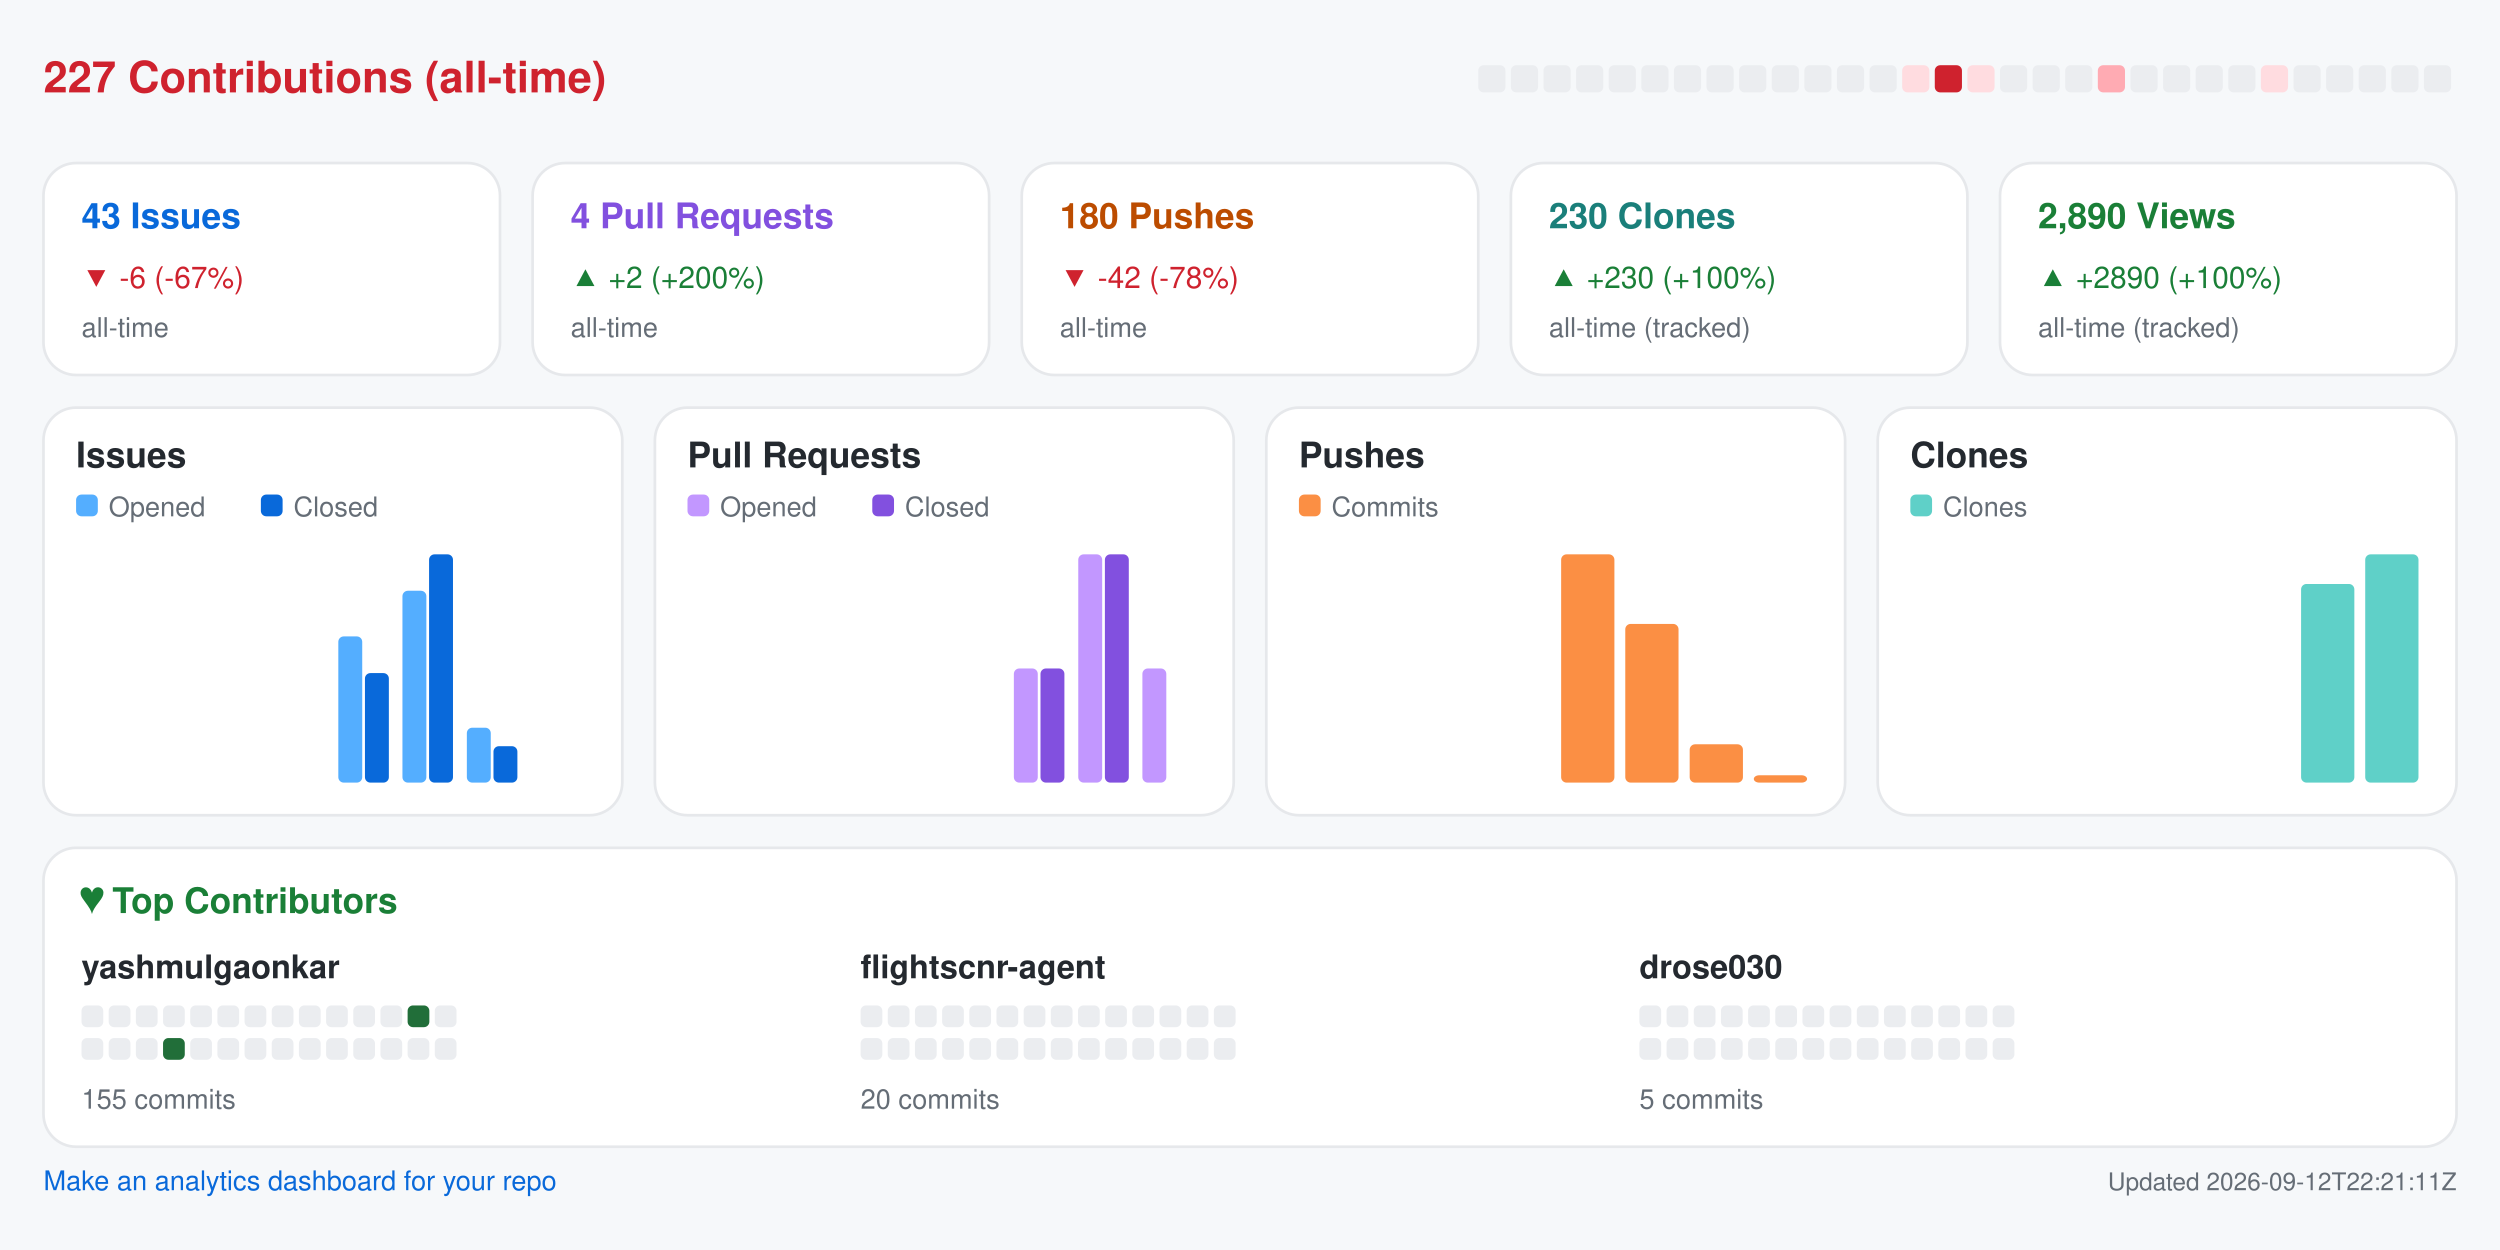
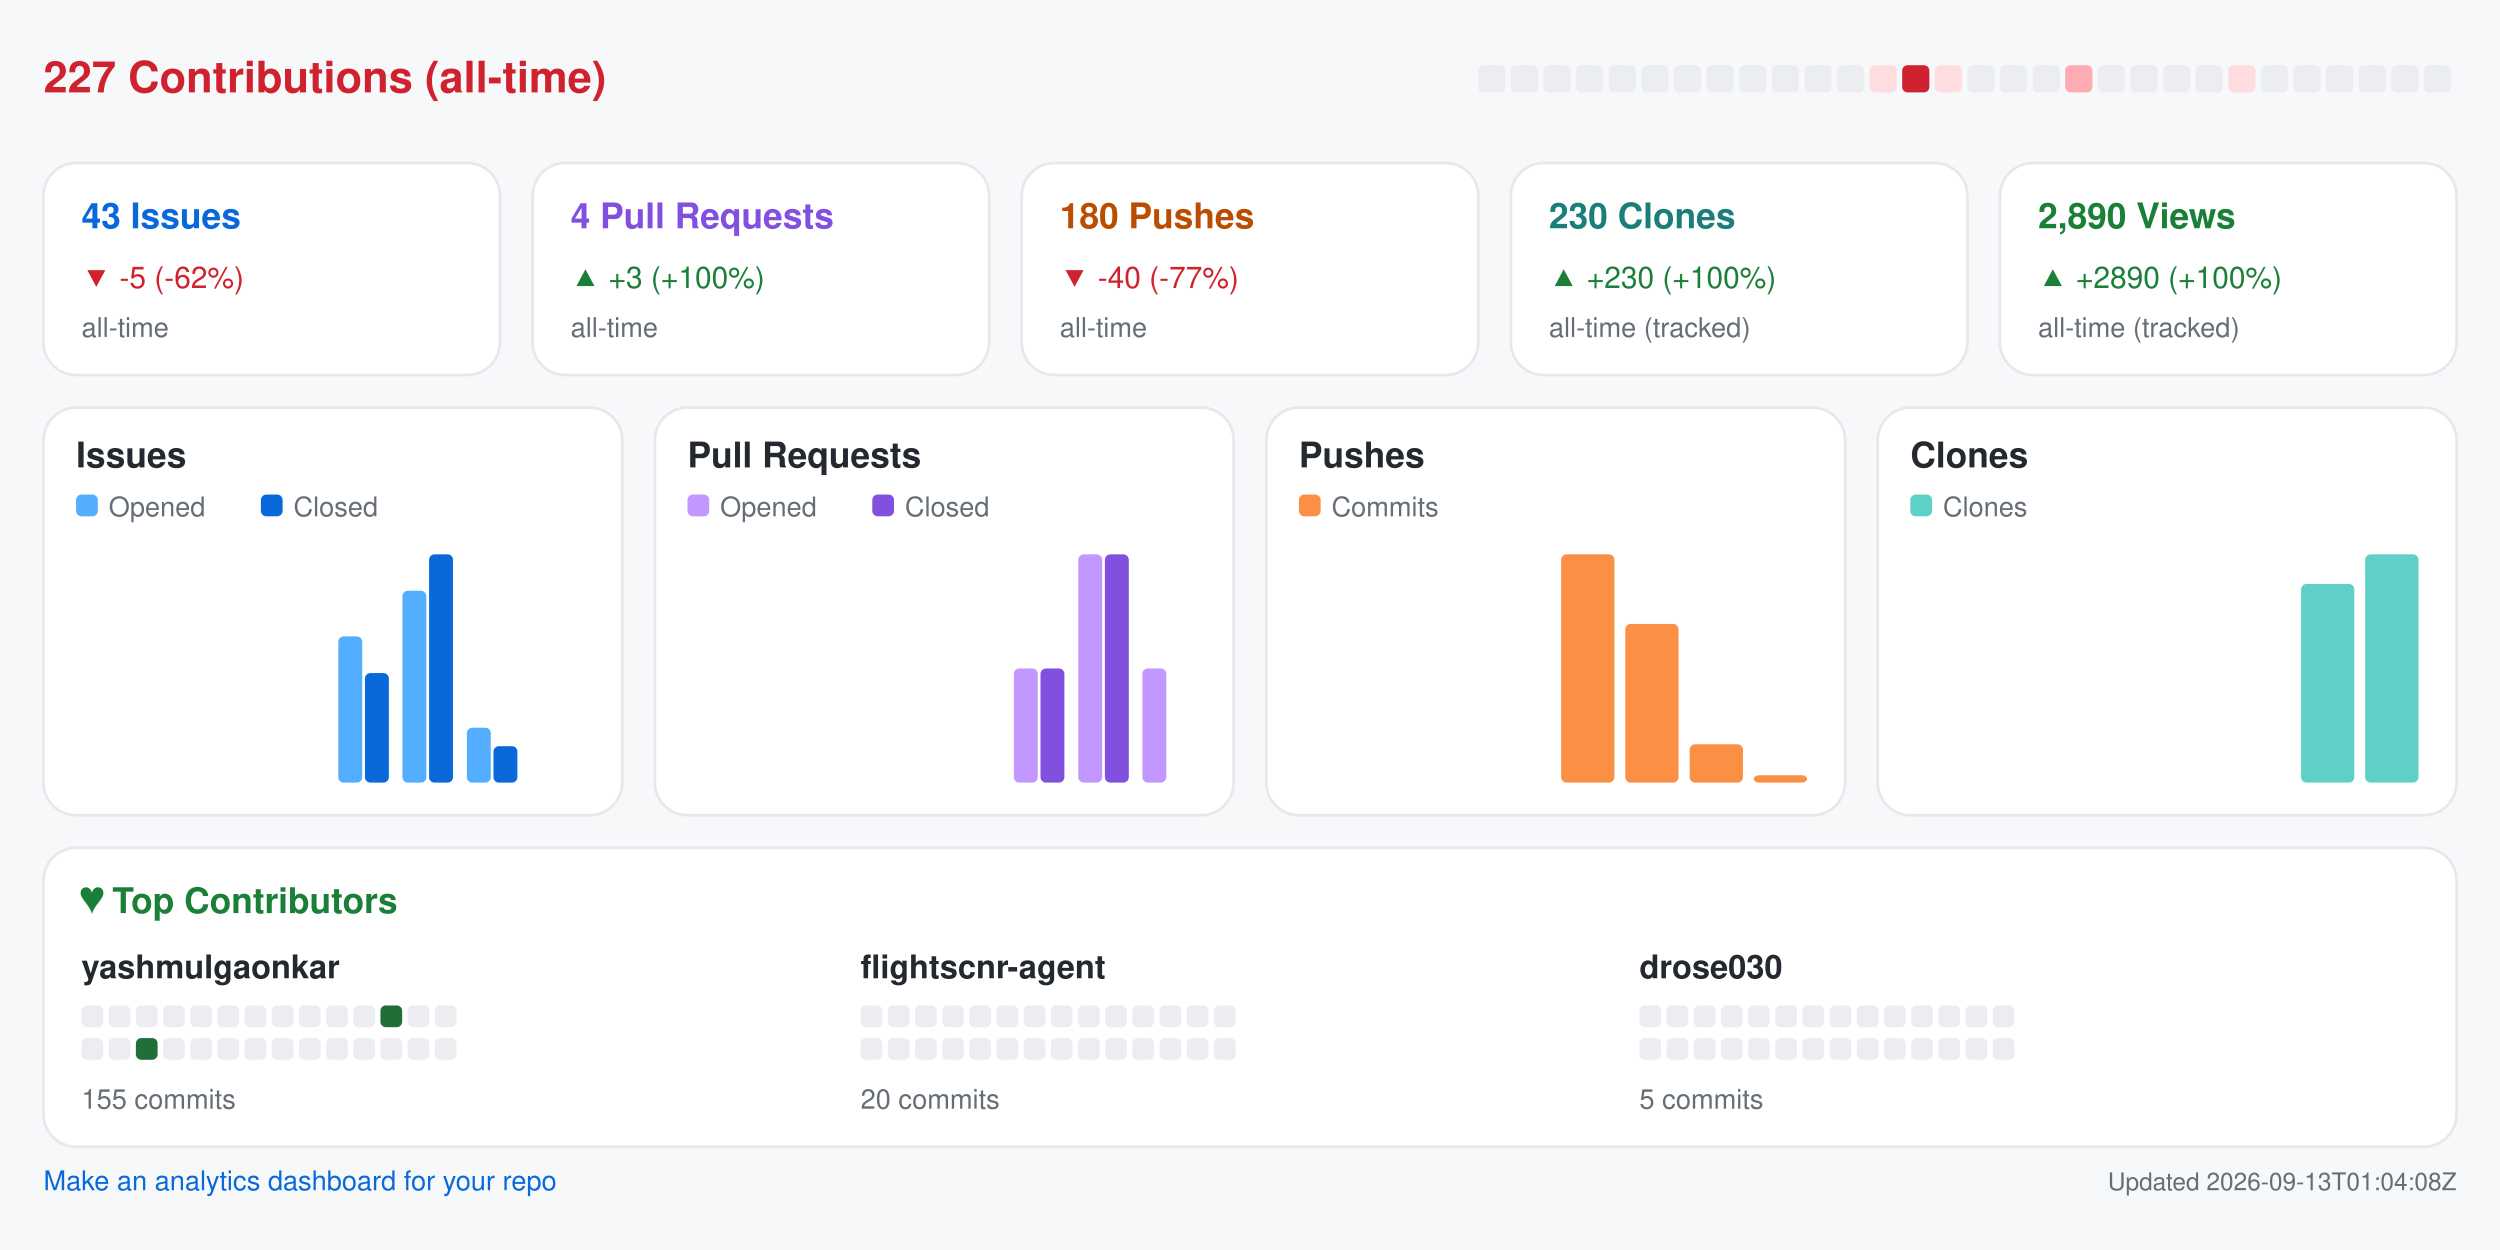
<svg xmlns="http://www.w3.org/2000/svg" width="920" height="460" viewBox="0 0 920 460" role="img" aria-label="Repository analytics for yashmulgaonkar/FlightScnr">
  <rect x="0.0" y="0.0" width="920.0" height="460.0" rx="0" fill="#f6f8fa" />
  <text x="16.0" y="34.0" fill="#cf222e" font-size="16" font-family="-apple-system,BlinkMacSystemFont,Segoe UI,Helvetica,Arial,sans-serif" font-weight="600" text-anchor="start">227 Contributions (all-time)</text>
  <rect x="544.0" y="24.0" width="10.0" height="10.0" rx="2" fill="#ebedf0" />
  <rect x="556.0" y="24.0" width="10.0" height="10.0" rx="2" fill="#ebedf0" />
  <rect x="568.0" y="24.0" width="10.0" height="10.0" rx="2" fill="#ebedf0" />
  <rect x="580.0" y="24.0" width="10.0" height="10.0" rx="2" fill="#ebedf0" />
  <rect x="592.0" y="24.0" width="10.0" height="10.0" rx="2" fill="#ebedf0" />
  <rect x="604.0" y="24.0" width="10.0" height="10.0" rx="2" fill="#ebedf0" />
  <rect x="616.0" y="24.0" width="10.0" height="10.0" rx="2" fill="#ebedf0" />
  <rect x="628.0" y="24.0" width="10.0" height="10.0" rx="2" fill="#ebedf0" />
  <rect x="640.0" y="24.0" width="10.0" height="10.0" rx="2" fill="#ebedf0" />
  <rect x="652.0" y="24.0" width="10.0" height="10.0" rx="2" fill="#ebedf0" />
  <rect x="664.0" y="24.0" width="10.0" height="10.0" rx="2" fill="#ebedf0" />
  <rect x="676.0" y="24.0" width="10.0" height="10.0" rx="2" fill="#ebedf0" />
-   <rect x="688.0" y="24.0" width="10.0" height="10.0" rx="2" fill="#ebedf0" />
-   <rect x="700.0" y="24.0" width="10.0" height="10.0" rx="2" fill="#ffdce0" />
-   <rect x="712.0" y="24.0" width="10.0" height="10.0" rx="2" fill="#cf222e" />
-   <rect x="724.0" y="24.0" width="10.0" height="10.0" rx="2" fill="#ffdce0" />
+   <rect x="688.0" y="24.0" width="10.0" height="10.0" rx="2" fill="#ffdce0" />
+   <rect x="700.0" y="24.0" width="10.0" height="10.0" rx="2" fill="#cf222e" />
+   <rect x="712.0" y="24.0" width="10.0" height="10.0" rx="2" fill="#ffdce0" />
+   <rect x="724.0" y="24.0" width="10.0" height="10.0" rx="2" fill="#ebedf0" />
  <rect x="736.0" y="24.0" width="10.0" height="10.0" rx="2" fill="#ebedf0" />
  <rect x="748.0" y="24.0" width="10.0" height="10.0" rx="2" fill="#ebedf0" />
-   <rect x="760.0" y="24.0" width="10.0" height="10.0" rx="2" fill="#ebedf0" />
-   <rect x="772.0" y="24.0" width="10.0" height="10.0" rx="2" fill="#ffabb3" />
+   <rect x="760.0" y="24.0" width="10.0" height="10.0" rx="2" fill="#ffabb3" />
+   <rect x="772.0" y="24.0" width="10.0" height="10.0" rx="2" fill="#ebedf0" />
  <rect x="784.0" y="24.0" width="10.0" height="10.0" rx="2" fill="#ebedf0" />
  <rect x="796.0" y="24.0" width="10.0" height="10.0" rx="2" fill="#ebedf0" />
  <rect x="808.0" y="24.0" width="10.0" height="10.0" rx="2" fill="#ebedf0" />
-   <rect x="820.0" y="24.0" width="10.0" height="10.0" rx="2" fill="#ebedf0" />
-   <rect x="832.0" y="24.0" width="10.0" height="10.0" rx="2" fill="#ffdce0" />
+   <rect x="820.0" y="24.0" width="10.0" height="10.0" rx="2" fill="#ffdce0" />
+   <rect x="832.0" y="24.0" width="10.0" height="10.0" rx="2" fill="#ebedf0" />
  <rect x="844.0" y="24.0" width="10.0" height="10.0" rx="2" fill="#ebedf0" />
  <rect x="856.0" y="24.0" width="10.0" height="10.0" rx="2" fill="#ebedf0" />
  <rect x="868.0" y="24.0" width="10.0" height="10.0" rx="2" fill="#ebedf0" />
  <rect x="880.0" y="24.0" width="10.0" height="10.0" rx="2" fill="#ebedf0" />
  <rect x="892.0" y="24.0" width="10.0" height="10.0" rx="2" fill="#ebedf0" />
  <rect x="16.0" y="60.0" width="168.0" height="78.0" rx="12" fill="#ffffff" stroke="#e6e8eb" />
  <text x="30.0" y="84.0" fill="#0969da" font-size="13" font-family="-apple-system,BlinkMacSystemFont,Segoe UI,Helvetica,Arial,sans-serif" font-weight="600" text-anchor="start">43 Issues</text>
-   <text x="30.0" y="106.0" fill="#cf222e" font-size="11" font-family="-apple-system,BlinkMacSystemFont,Segoe UI,Helvetica,Arial,sans-serif" font-weight="400" text-anchor="start">▼ -6 (-67%)</text>
+   <text x="30.0" y="106.0" fill="#cf222e" font-size="11" font-family="-apple-system,BlinkMacSystemFont,Segoe UI,Helvetica,Arial,sans-serif" font-weight="400" text-anchor="start">▼ -5 (-62%)</text>
  <text x="30.0" y="124.0" fill="#656d76" font-size="10" font-family="-apple-system,BlinkMacSystemFont,Segoe UI,Helvetica,Arial,sans-serif" font-weight="400" text-anchor="start">all-time</text>
  <rect x="196.0" y="60.0" width="168.0" height="78.0" rx="12" fill="#ffffff" stroke="#e6e8eb" />
  <text x="210.0" y="84.0" fill="#8250df" font-size="13" font-family="-apple-system,BlinkMacSystemFont,Segoe UI,Helvetica,Arial,sans-serif" font-weight="600" text-anchor="start">4 Pull Requests</text>
-   <text x="210.0" y="106.0" fill="#1a7f37" font-size="11" font-family="-apple-system,BlinkMacSystemFont,Segoe UI,Helvetica,Arial,sans-serif" font-weight="400" text-anchor="start">▲ +2 (+200%)</text>
+   <text x="210.0" y="106.0" fill="#1a7f37" font-size="11" font-family="-apple-system,BlinkMacSystemFont,Segoe UI,Helvetica,Arial,sans-serif" font-weight="400" text-anchor="start">▲ +3 (+100%)</text>
  <text x="210.0" y="124.0" fill="#656d76" font-size="10" font-family="-apple-system,BlinkMacSystemFont,Segoe UI,Helvetica,Arial,sans-serif" font-weight="400" text-anchor="start">all-time</text>
  <rect x="376.0" y="60.0" width="168.0" height="78.0" rx="12" fill="#ffffff" stroke="#e6e8eb" />
  <text x="390.0" y="84.0" fill="#bc4c00" font-size="13" font-family="-apple-system,BlinkMacSystemFont,Segoe UI,Helvetica,Arial,sans-serif" font-weight="600" text-anchor="start">180 Pushes</text>
-   <text x="390.0" y="106.0" fill="#cf222e" font-size="11" font-family="-apple-system,BlinkMacSystemFont,Segoe UI,Helvetica,Arial,sans-serif" font-weight="400" text-anchor="start">▼ -42 (-78%)</text>
+   <text x="390.0" y="106.0" fill="#cf222e" font-size="11" font-family="-apple-system,BlinkMacSystemFont,Segoe UI,Helvetica,Arial,sans-serif" font-weight="400" text-anchor="start">▼ -40 (-77%)</text>
  <text x="390.0" y="124.0" fill="#656d76" font-size="10" font-family="-apple-system,BlinkMacSystemFont,Segoe UI,Helvetica,Arial,sans-serif" font-weight="400" text-anchor="start">all-time</text>
  <rect x="556.0" y="60.0" width="168.0" height="78.0" rx="12" fill="#ffffff" stroke="#e6e8eb" />
  <text x="570.0" y="84.0" fill="#1a7f7a" font-size="13" font-family="-apple-system,BlinkMacSystemFont,Segoe UI,Helvetica,Arial,sans-serif" font-weight="600" text-anchor="start">230 Clones</text>
  <text x="570.0" y="106.0" fill="#1a7f37" font-size="11" font-family="-apple-system,BlinkMacSystemFont,Segoe UI,Helvetica,Arial,sans-serif" font-weight="400" text-anchor="start">▲ +230 (+100%)</text>
  <text x="570.0" y="124.0" fill="#656d76" font-size="10" font-family="-apple-system,BlinkMacSystemFont,Segoe UI,Helvetica,Arial,sans-serif" font-weight="400" text-anchor="start">all-time (tracked)</text>
  <rect x="736.0" y="60.0" width="168.0" height="78.0" rx="12" fill="#ffffff" stroke="#e6e8eb" />
  <text x="750.0" y="84.0" fill="#1a7f37" font-size="13" font-family="-apple-system,BlinkMacSystemFont,Segoe UI,Helvetica,Arial,sans-serif" font-weight="600" text-anchor="start">2,890 Views</text>
  <text x="750.0" y="106.0" fill="#1a7f37" font-size="11" font-family="-apple-system,BlinkMacSystemFont,Segoe UI,Helvetica,Arial,sans-serif" font-weight="400" text-anchor="start">▲ +2890 (+100%)</text>
  <text x="750.0" y="124.0" fill="#656d76" font-size="10" font-family="-apple-system,BlinkMacSystemFont,Segoe UI,Helvetica,Arial,sans-serif" font-weight="400" text-anchor="start">all-time (tracked)</text>
  <rect x="16.0" y="150.0" width="213.0" height="150.0" rx="12" fill="#ffffff" stroke="#e6e8eb" />
  <text x="28.0" y="172.0" fill="#24292f" font-size="13" font-family="-apple-system,BlinkMacSystemFont,Segoe UI,Helvetica,Arial,sans-serif" font-weight="600" text-anchor="start">Issues</text>
  <rect x="28.0" y="182.0" width="8.0" height="8.0" rx="2" fill="#54aeff" />
  <text x="40.0" y="190.0" fill="#656d76" font-size="10" font-family="-apple-system,BlinkMacSystemFont,Segoe UI,Helvetica,Arial,sans-serif" font-weight="400" text-anchor="start">Opened</text>
  <rect x="96.0" y="182.0" width="8.0" height="8.0" rx="2" fill="#0969da" />
  <text x="108.0" y="190.0" fill="#656d76" font-size="10" font-family="-apple-system,BlinkMacSystemFont,Segoe UI,Helvetica,Arial,sans-serif" font-weight="400" text-anchor="start">Closed</text>
  <rect x="30.0" y="288.0" width="8.8" height="0.0" rx="2" fill="#54aeff" />
  <rect x="39.8" y="288.0" width="8.8" height="0.0" rx="2" fill="#0969da" />
  <rect x="53.6" y="288.0" width="8.8" height="0.0" rx="2" fill="#54aeff" />
  <rect x="63.4" y="288.0" width="8.8" height="0.0" rx="2" fill="#0969da" />
  <rect x="77.2" y="288.0" width="8.8" height="0.0" rx="2" fill="#54aeff" />
  <rect x="87.1" y="288.0" width="8.8" height="0.0" rx="2" fill="#0969da" />
  <rect x="100.9" y="288.0" width="8.8" height="0.0" rx="2" fill="#54aeff" />
  <rect x="110.7" y="288.0" width="8.8" height="0.0" rx="2" fill="#0969da" />
  <rect x="124.5" y="234.2" width="8.8" height="53.8" rx="2" fill="#54aeff" />
  <rect x="134.3" y="247.7" width="8.8" height="40.3" rx="2" fill="#0969da" />
  <rect x="148.1" y="217.4" width="8.8" height="70.6" rx="2" fill="#54aeff" />
  <rect x="157.9" y="204.0" width="8.8" height="84.0" rx="2" fill="#0969da" />
  <rect x="171.8" y="267.8" width="8.8" height="20.2" rx="2" fill="#54aeff" />
  <rect x="181.6" y="274.6" width="8.8" height="13.4" rx="2" fill="#0969da" />
  <rect x="195.4" y="288.0" width="8.8" height="0.0" rx="2" fill="#54aeff" />
  <rect x="205.2" y="288.0" width="8.8" height="0.0" rx="2" fill="#0969da" />
  <rect x="241.0" y="150.0" width="213.0" height="150.0" rx="12" fill="#ffffff" stroke="#e6e8eb" />
  <text x="253.0" y="172.0" fill="#24292f" font-size="13" font-family="-apple-system,BlinkMacSystemFont,Segoe UI,Helvetica,Arial,sans-serif" font-weight="600" text-anchor="start">Pull Requests</text>
  <rect x="253.0" y="182.0" width="8.0" height="8.0" rx="2" fill="#c297ff" />
  <text x="265.0" y="190.0" fill="#656d76" font-size="10" font-family="-apple-system,BlinkMacSystemFont,Segoe UI,Helvetica,Arial,sans-serif" font-weight="400" text-anchor="start">Opened</text>
  <rect x="321.0" y="182.0" width="8.0" height="8.0" rx="2" fill="#8250df" />
  <text x="333.0" y="190.0" fill="#656d76" font-size="10" font-family="-apple-system,BlinkMacSystemFont,Segoe UI,Helvetica,Arial,sans-serif" font-weight="400" text-anchor="start">Closed</text>
  <rect x="255.0" y="288.0" width="8.8" height="0.0" rx="2" fill="#c297ff" />
  <rect x="264.8" y="288.0" width="8.8" height="0.0" rx="2" fill="#8250df" />
  <rect x="278.6" y="288.0" width="8.8" height="0.0" rx="2" fill="#c297ff" />
  <rect x="288.4" y="288.0" width="8.8" height="0.0" rx="2" fill="#8250df" />
  <rect x="302.2" y="288.0" width="8.8" height="0.0" rx="2" fill="#c297ff" />
  <rect x="312.1" y="288.0" width="8.8" height="0.0" rx="2" fill="#8250df" />
  <rect x="325.9" y="288.0" width="8.8" height="0.0" rx="2" fill="#c297ff" />
  <rect x="335.7" y="288.0" width="8.8" height="0.0" rx="2" fill="#8250df" />
  <rect x="349.5" y="288.0" width="8.8" height="0.0" rx="2" fill="#c297ff" />
  <rect x="359.3" y="288.0" width="8.8" height="0.0" rx="2" fill="#8250df" />
  <rect x="373.1" y="246.0" width="8.8" height="42.0" rx="2" fill="#c297ff" />
  <rect x="382.9" y="246.0" width="8.8" height="42.0" rx="2" fill="#8250df" />
  <rect x="396.8" y="204.0" width="8.8" height="84.0" rx="2" fill="#c297ff" />
  <rect x="406.6" y="204.0" width="8.8" height="84.0" rx="2" fill="#8250df" />
  <rect x="420.4" y="246.0" width="8.8" height="42.0" rx="2" fill="#c297ff" />
  <rect x="430.2" y="288.0" width="8.8" height="0.0" rx="2" fill="#8250df" />
  <rect x="466.0" y="150.0" width="213.0" height="150.0" rx="12" fill="#ffffff" stroke="#e6e8eb" />
  <text x="478.0" y="172.0" fill="#24292f" font-size="13" font-family="-apple-system,BlinkMacSystemFont,Segoe UI,Helvetica,Arial,sans-serif" font-weight="600" text-anchor="start">Pushes</text>
  <rect x="478.0" y="182.0" width="8.0" height="8.0" rx="2" fill="#fb8f44" />
  <text x="490.0" y="190.0" fill="#656d76" font-size="10" font-family="-apple-system,BlinkMacSystemFont,Segoe UI,Helvetica,Arial,sans-serif" font-weight="400" text-anchor="start">Commits</text>
  <rect x="480.0" y="288.0" width="19.6" height="0.0" rx="2" fill="#fb8f44" />
  <rect x="503.6" y="288.0" width="19.6" height="0.0" rx="2" fill="#fb8f44" />
  <rect x="527.2" y="288.0" width="19.6" height="0.0" rx="2" fill="#fb8f44" />
  <rect x="550.9" y="288.0" width="19.6" height="0.0" rx="2" fill="#fb8f44" />
  <rect x="574.5" y="204.0" width="19.6" height="84.0" rx="2" fill="#fb8f44" />
  <rect x="598.1" y="229.6" width="19.6" height="58.4" rx="2" fill="#fb8f44" />
  <rect x="621.8" y="273.9" width="19.6" height="14.1" rx="2" fill="#fb8f44" />
  <rect x="645.4" y="285.3" width="19.6" height="2.7" rx="2" fill="#fb8f44" />
  <rect x="691.0" y="150.0" width="213.0" height="150.0" rx="12" fill="#ffffff" stroke="#e6e8eb" />
  <text x="703.0" y="172.0" fill="#24292f" font-size="13" font-family="-apple-system,BlinkMacSystemFont,Segoe UI,Helvetica,Arial,sans-serif" font-weight="600" text-anchor="start">Clones</text>
  <rect x="703.0" y="182.0" width="8.0" height="8.0" rx="2" fill="#5fd0c8" />
  <text x="715.0" y="190.0" fill="#656d76" font-size="10" font-family="-apple-system,BlinkMacSystemFont,Segoe UI,Helvetica,Arial,sans-serif" font-weight="400" text-anchor="start">Clones</text>
  <rect x="705.0" y="288.0" width="19.6" height="0.0" rx="2" fill="#5fd0c8" />
  <rect x="728.6" y="288.0" width="19.6" height="0.0" rx="2" fill="#5fd0c8" />
  <rect x="752.2" y="288.0" width="19.6" height="0.0" rx="2" fill="#5fd0c8" />
  <rect x="775.9" y="288.0" width="19.6" height="0.0" rx="2" fill="#5fd0c8" />
  <rect x="799.5" y="288.0" width="19.6" height="0.0" rx="2" fill="#5fd0c8" />
  <rect x="823.1" y="288.0" width="19.6" height="0.0" rx="2" fill="#5fd0c8" />
  <rect x="846.8" y="214.9" width="19.6" height="73.1" rx="2" fill="#5fd0c8" />
  <rect x="870.4" y="204.0" width="19.6" height="84.0" rx="2" fill="#5fd0c8" />
  <rect x="16.0" y="312.0" width="888.0" height="110.0" rx="12" fill="#ffffff" stroke="#e6e8eb" />
  <text x="30.0" y="336.0" fill="#1a7f37" font-size="13" font-family="-apple-system,BlinkMacSystemFont,Segoe UI,Helvetica,Arial,sans-serif" font-weight="600" text-anchor="start">♥  Top Contributors</text>
  <text x="30.0" y="360.0" fill="#24292f" font-size="12" font-family="-apple-system,BlinkMacSystemFont,Segoe UI,Helvetica,Arial,sans-serif" font-weight="600" text-anchor="start">yashmulgaonkar</text>
  <rect x="30.0" y="370.0" width="8.0" height="8.0" rx="2" fill="#ebedf0" />
  <rect x="40.0" y="370.0" width="8.0" height="8.0" rx="2" fill="#ebedf0" />
  <rect x="50.0" y="370.0" width="8.0" height="8.0" rx="2" fill="#ebedf0" />
  <rect x="60.0" y="370.0" width="8.0" height="8.0" rx="2" fill="#ebedf0" />
  <rect x="70.0" y="370.0" width="8.0" height="8.0" rx="2" fill="#ebedf0" />
  <rect x="80.0" y="370.0" width="8.0" height="8.0" rx="2" fill="#ebedf0" />
  <rect x="90.0" y="370.0" width="8.0" height="8.0" rx="2" fill="#ebedf0" />
  <rect x="100.0" y="370.0" width="8.0" height="8.0" rx="2" fill="#ebedf0" />
  <rect x="110.0" y="370.0" width="8.0" height="8.0" rx="2" fill="#ebedf0" />
  <rect x="120.0" y="370.0" width="8.0" height="8.0" rx="2" fill="#ebedf0" />
  <rect x="130.0" y="370.0" width="8.0" height="8.0" rx="2" fill="#ebedf0" />
-   <rect x="140.0" y="370.0" width="8.0" height="8.0" rx="2" fill="#ebedf0" />
-   <rect x="150.0" y="370.0" width="8.0" height="8.0" rx="2" fill="#216e39" />
+   <rect x="140.0" y="370.0" width="8.0" height="8.0" rx="2" fill="#216e39" />
+   <rect x="150.0" y="370.0" width="8.0" height="8.0" rx="2" fill="#ebedf0" />
  <rect x="160.0" y="370.0" width="8.0" height="8.0" rx="2" fill="#ebedf0" />
  <rect x="30.0" y="382.0" width="8.0" height="8.0" rx="2" fill="#ebedf0" />
  <rect x="40.0" y="382.0" width="8.0" height="8.0" rx="2" fill="#ebedf0" />
-   <rect x="50.0" y="382.0" width="8.0" height="8.0" rx="2" fill="#ebedf0" />
-   <rect x="60.0" y="382.0" width="8.0" height="8.0" rx="2" fill="#216e39" />
+   <rect x="50.0" y="382.0" width="8.0" height="8.0" rx="2" fill="#216e39" />
+   <rect x="60.0" y="382.0" width="8.0" height="8.0" rx="2" fill="#ebedf0" />
  <rect x="70.0" y="382.0" width="8.0" height="8.0" rx="2" fill="#ebedf0" />
  <rect x="80.0" y="382.0" width="8.0" height="8.0" rx="2" fill="#ebedf0" />
  <rect x="90.0" y="382.0" width="8.0" height="8.0" rx="2" fill="#ebedf0" />
  <rect x="100.0" y="382.0" width="8.0" height="8.0" rx="2" fill="#ebedf0" />
  <rect x="110.0" y="382.0" width="8.0" height="8.0" rx="2" fill="#ebedf0" />
  <rect x="120.0" y="382.0" width="8.0" height="8.0" rx="2" fill="#ebedf0" />
  <rect x="130.0" y="382.0" width="8.0" height="8.0" rx="2" fill="#ebedf0" />
  <rect x="140.0" y="382.0" width="8.0" height="8.0" rx="2" fill="#ebedf0" />
  <rect x="150.0" y="382.0" width="8.0" height="8.0" rx="2" fill="#ebedf0" />
  <rect x="160.0" y="382.0" width="8.0" height="8.0" rx="2" fill="#ebedf0" />
  <text x="30.0" y="408.0" fill="#656d76" font-size="10" font-family="-apple-system,BlinkMacSystemFont,Segoe UI,Helvetica,Arial,sans-serif" font-weight="400" text-anchor="start">155 commits</text>
  <text x="316.7" y="360.0" fill="#24292f" font-size="12" font-family="-apple-system,BlinkMacSystemFont,Segoe UI,Helvetica,Arial,sans-serif" font-weight="600" text-anchor="start">flightscnr-agent</text>
  <rect x="316.7" y="370.0" width="8.0" height="8.0" rx="2" fill="#ebedf0" />
  <rect x="326.7" y="370.0" width="8.0" height="8.0" rx="2" fill="#ebedf0" />
  <rect x="336.7" y="370.0" width="8.0" height="8.0" rx="2" fill="#ebedf0" />
  <rect x="346.7" y="370.0" width="8.0" height="8.0" rx="2" fill="#ebedf0" />
  <rect x="356.7" y="370.0" width="8.0" height="8.0" rx="2" fill="#ebedf0" />
  <rect x="366.7" y="370.0" width="8.0" height="8.0" rx="2" fill="#ebedf0" />
  <rect x="376.7" y="370.0" width="8.0" height="8.0" rx="2" fill="#ebedf0" />
  <rect x="386.7" y="370.0" width="8.0" height="8.0" rx="2" fill="#ebedf0" />
  <rect x="396.7" y="370.0" width="8.0" height="8.0" rx="2" fill="#ebedf0" />
  <rect x="406.7" y="370.0" width="8.0" height="8.0" rx="2" fill="#ebedf0" />
  <rect x="416.7" y="370.0" width="8.0" height="8.0" rx="2" fill="#ebedf0" />
  <rect x="426.7" y="370.0" width="8.0" height="8.0" rx="2" fill="#ebedf0" />
  <rect x="436.7" y="370.0" width="8.0" height="8.0" rx="2" fill="#ebedf0" />
  <rect x="446.7" y="370.0" width="8.0" height="8.0" rx="2" fill="#ebedf0" />
  <rect x="316.7" y="382.0" width="8.0" height="8.0" rx="2" fill="#ebedf0" />
  <rect x="326.7" y="382.0" width="8.0" height="8.0" rx="2" fill="#ebedf0" />
  <rect x="336.7" y="382.0" width="8.0" height="8.0" rx="2" fill="#ebedf0" />
  <rect x="346.7" y="382.0" width="8.0" height="8.0" rx="2" fill="#ebedf0" />
  <rect x="356.7" y="382.0" width="8.0" height="8.0" rx="2" fill="#ebedf0" />
  <rect x="366.7" y="382.0" width="8.0" height="8.0" rx="2" fill="#ebedf0" />
  <rect x="376.7" y="382.0" width="8.0" height="8.0" rx="2" fill="#ebedf0" />
  <rect x="386.7" y="382.0" width="8.0" height="8.0" rx="2" fill="#ebedf0" />
  <rect x="396.7" y="382.0" width="8.0" height="8.0" rx="2" fill="#ebedf0" />
  <rect x="406.7" y="382.0" width="8.0" height="8.0" rx="2" fill="#ebedf0" />
  <rect x="416.7" y="382.0" width="8.0" height="8.0" rx="2" fill="#ebedf0" />
  <rect x="426.7" y="382.0" width="8.0" height="8.0" rx="2" fill="#ebedf0" />
  <rect x="436.7" y="382.0" width="8.0" height="8.0" rx="2" fill="#ebedf0" />
  <rect x="446.7" y="382.0" width="8.0" height="8.0" rx="2" fill="#ebedf0" />
  <text x="316.7" y="408.0" fill="#656d76" font-size="10" font-family="-apple-system,BlinkMacSystemFont,Segoe UI,Helvetica,Arial,sans-serif" font-weight="400" text-anchor="start">20 commits</text>
  <text x="603.3" y="360.0" fill="#24292f" font-size="12" font-family="-apple-system,BlinkMacSystemFont,Segoe UI,Helvetica,Arial,sans-serif" font-weight="600" text-anchor="start">drose030</text>
  <rect x="603.3" y="370.0" width="8.0" height="8.0" rx="2" fill="#ebedf0" />
  <rect x="613.3" y="370.0" width="8.0" height="8.0" rx="2" fill="#ebedf0" />
  <rect x="623.3" y="370.0" width="8.0" height="8.0" rx="2" fill="#ebedf0" />
  <rect x="633.3" y="370.0" width="8.0" height="8.0" rx="2" fill="#ebedf0" />
  <rect x="643.3" y="370.0" width="8.0" height="8.0" rx="2" fill="#ebedf0" />
  <rect x="653.3" y="370.0" width="8.0" height="8.0" rx="2" fill="#ebedf0" />
  <rect x="663.3" y="370.0" width="8.0" height="8.0" rx="2" fill="#ebedf0" />
  <rect x="673.3" y="370.0" width="8.0" height="8.0" rx="2" fill="#ebedf0" />
  <rect x="683.3" y="370.0" width="8.0" height="8.0" rx="2" fill="#ebedf0" />
  <rect x="693.3" y="370.0" width="8.0" height="8.0" rx="2" fill="#ebedf0" />
  <rect x="703.3" y="370.0" width="8.0" height="8.0" rx="2" fill="#ebedf0" />
  <rect x="713.3" y="370.0" width="8.0" height="8.0" rx="2" fill="#ebedf0" />
  <rect x="723.3" y="370.0" width="8.0" height="8.0" rx="2" fill="#ebedf0" />
  <rect x="733.3" y="370.0" width="8.0" height="8.0" rx="2" fill="#ebedf0" />
  <rect x="603.3" y="382.0" width="8.0" height="8.0" rx="2" fill="#ebedf0" />
  <rect x="613.3" y="382.0" width="8.0" height="8.0" rx="2" fill="#ebedf0" />
  <rect x="623.3" y="382.0" width="8.0" height="8.0" rx="2" fill="#ebedf0" />
  <rect x="633.3" y="382.0" width="8.0" height="8.0" rx="2" fill="#ebedf0" />
  <rect x="643.3" y="382.0" width="8.0" height="8.0" rx="2" fill="#ebedf0" />
  <rect x="653.3" y="382.0" width="8.0" height="8.0" rx="2" fill="#ebedf0" />
  <rect x="663.3" y="382.0" width="8.0" height="8.0" rx="2" fill="#ebedf0" />
  <rect x="673.3" y="382.0" width="8.0" height="8.0" rx="2" fill="#ebedf0" />
  <rect x="683.3" y="382.0" width="8.0" height="8.0" rx="2" fill="#ebedf0" />
  <rect x="693.3" y="382.0" width="8.0" height="8.0" rx="2" fill="#ebedf0" />
  <rect x="703.3" y="382.0" width="8.0" height="8.0" rx="2" fill="#ebedf0" />
  <rect x="713.3" y="382.0" width="8.0" height="8.0" rx="2" fill="#ebedf0" />
  <rect x="723.3" y="382.0" width="8.0" height="8.0" rx="2" fill="#ebedf0" />
  <rect x="733.3" y="382.0" width="8.0" height="8.0" rx="2" fill="#ebedf0" />
  <text x="603.3" y="408.0" fill="#656d76" font-size="10" font-family="-apple-system,BlinkMacSystemFont,Segoe UI,Helvetica,Arial,sans-serif" font-weight="400" text-anchor="start">5 commits</text>
  <a href="https://github.com/yashmulgaonkar/repo-analytics" target="_blank" rel="noopener noreferrer">
    <text x="16.0" y="438.0" fill="#0969da" font-size="10" font-family="-apple-system,BlinkMacSystemFont,Segoe UI,Helvetica,Arial,sans-serif" font-weight="400" text-anchor="start">Make an analytics dashboard for your repo</text>
  </a>
-   <text x="904.0" y="438.0" fill="#656d76" font-size="9" font-family="-apple-system,BlinkMacSystemFont,Segoe UI,Helvetica,Arial,sans-serif" font-weight="400" text-anchor="end">Updated 2026-09-12T22:21:11Z</text>
+   <text x="904.0" y="438.0" fill="#656d76" font-size="9" font-family="-apple-system,BlinkMacSystemFont,Segoe UI,Helvetica,Arial,sans-serif" font-weight="400" text-anchor="end">Updated 2026-09-13T01:04:08Z</text>
</svg>
